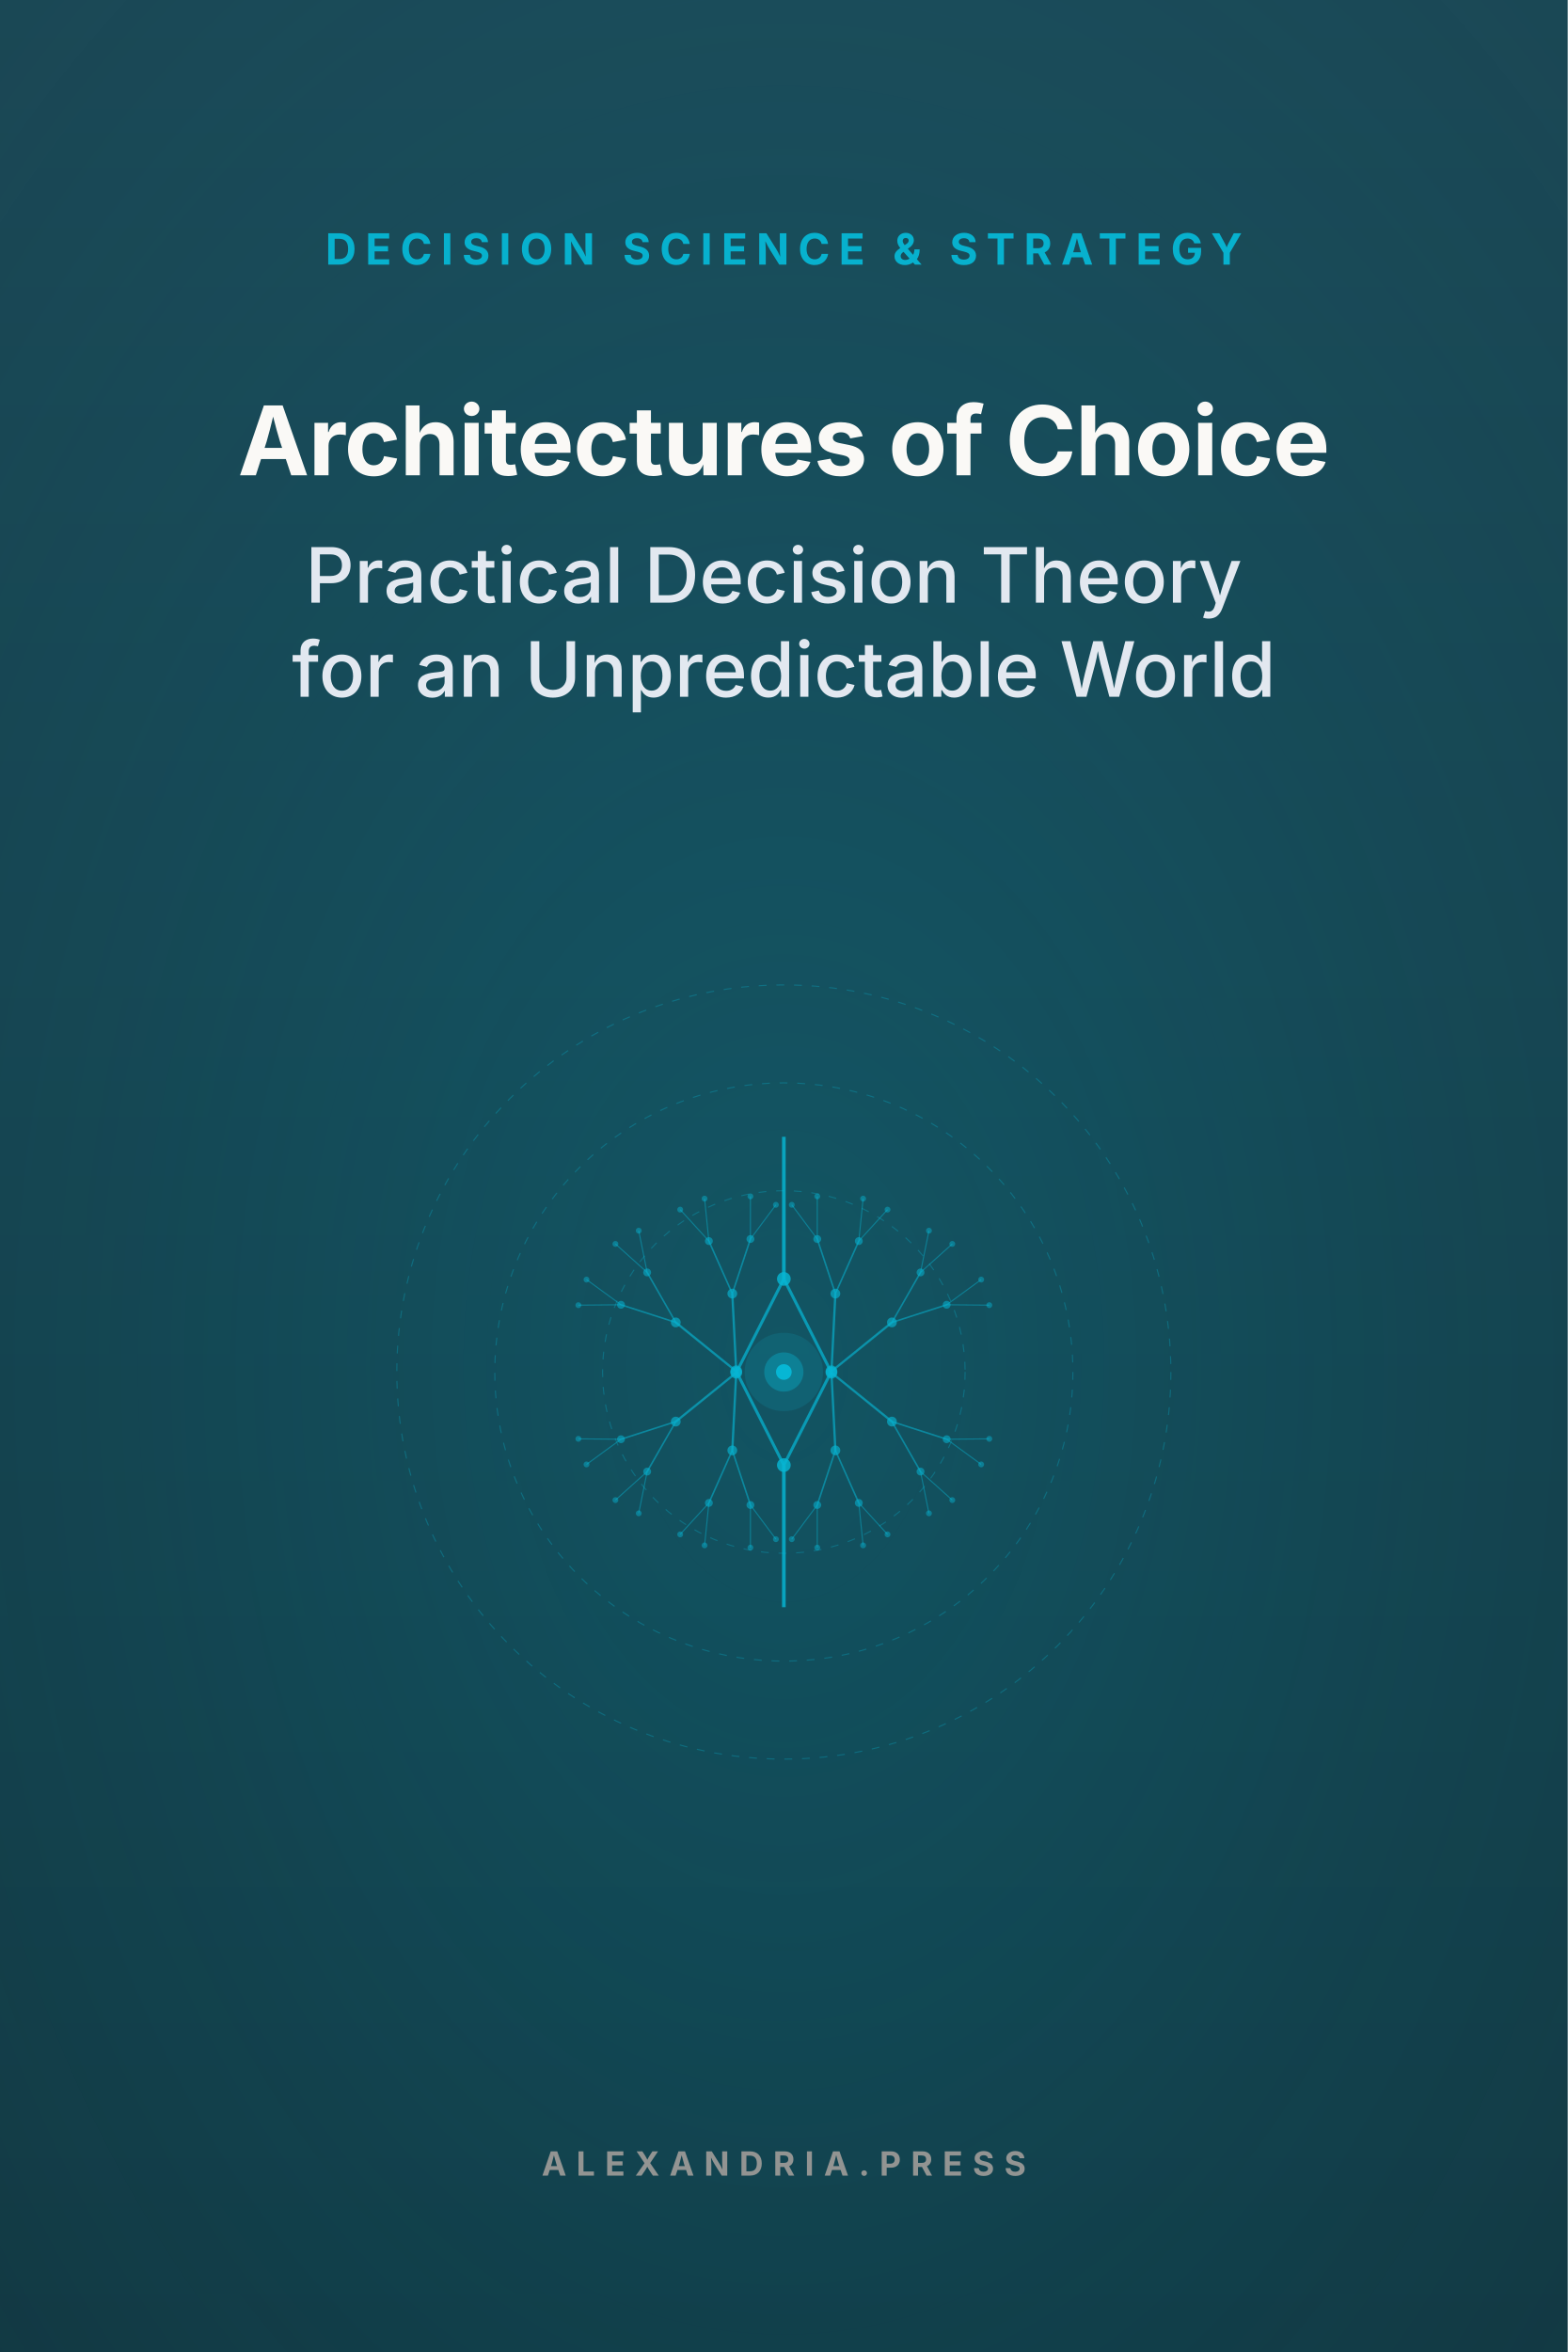
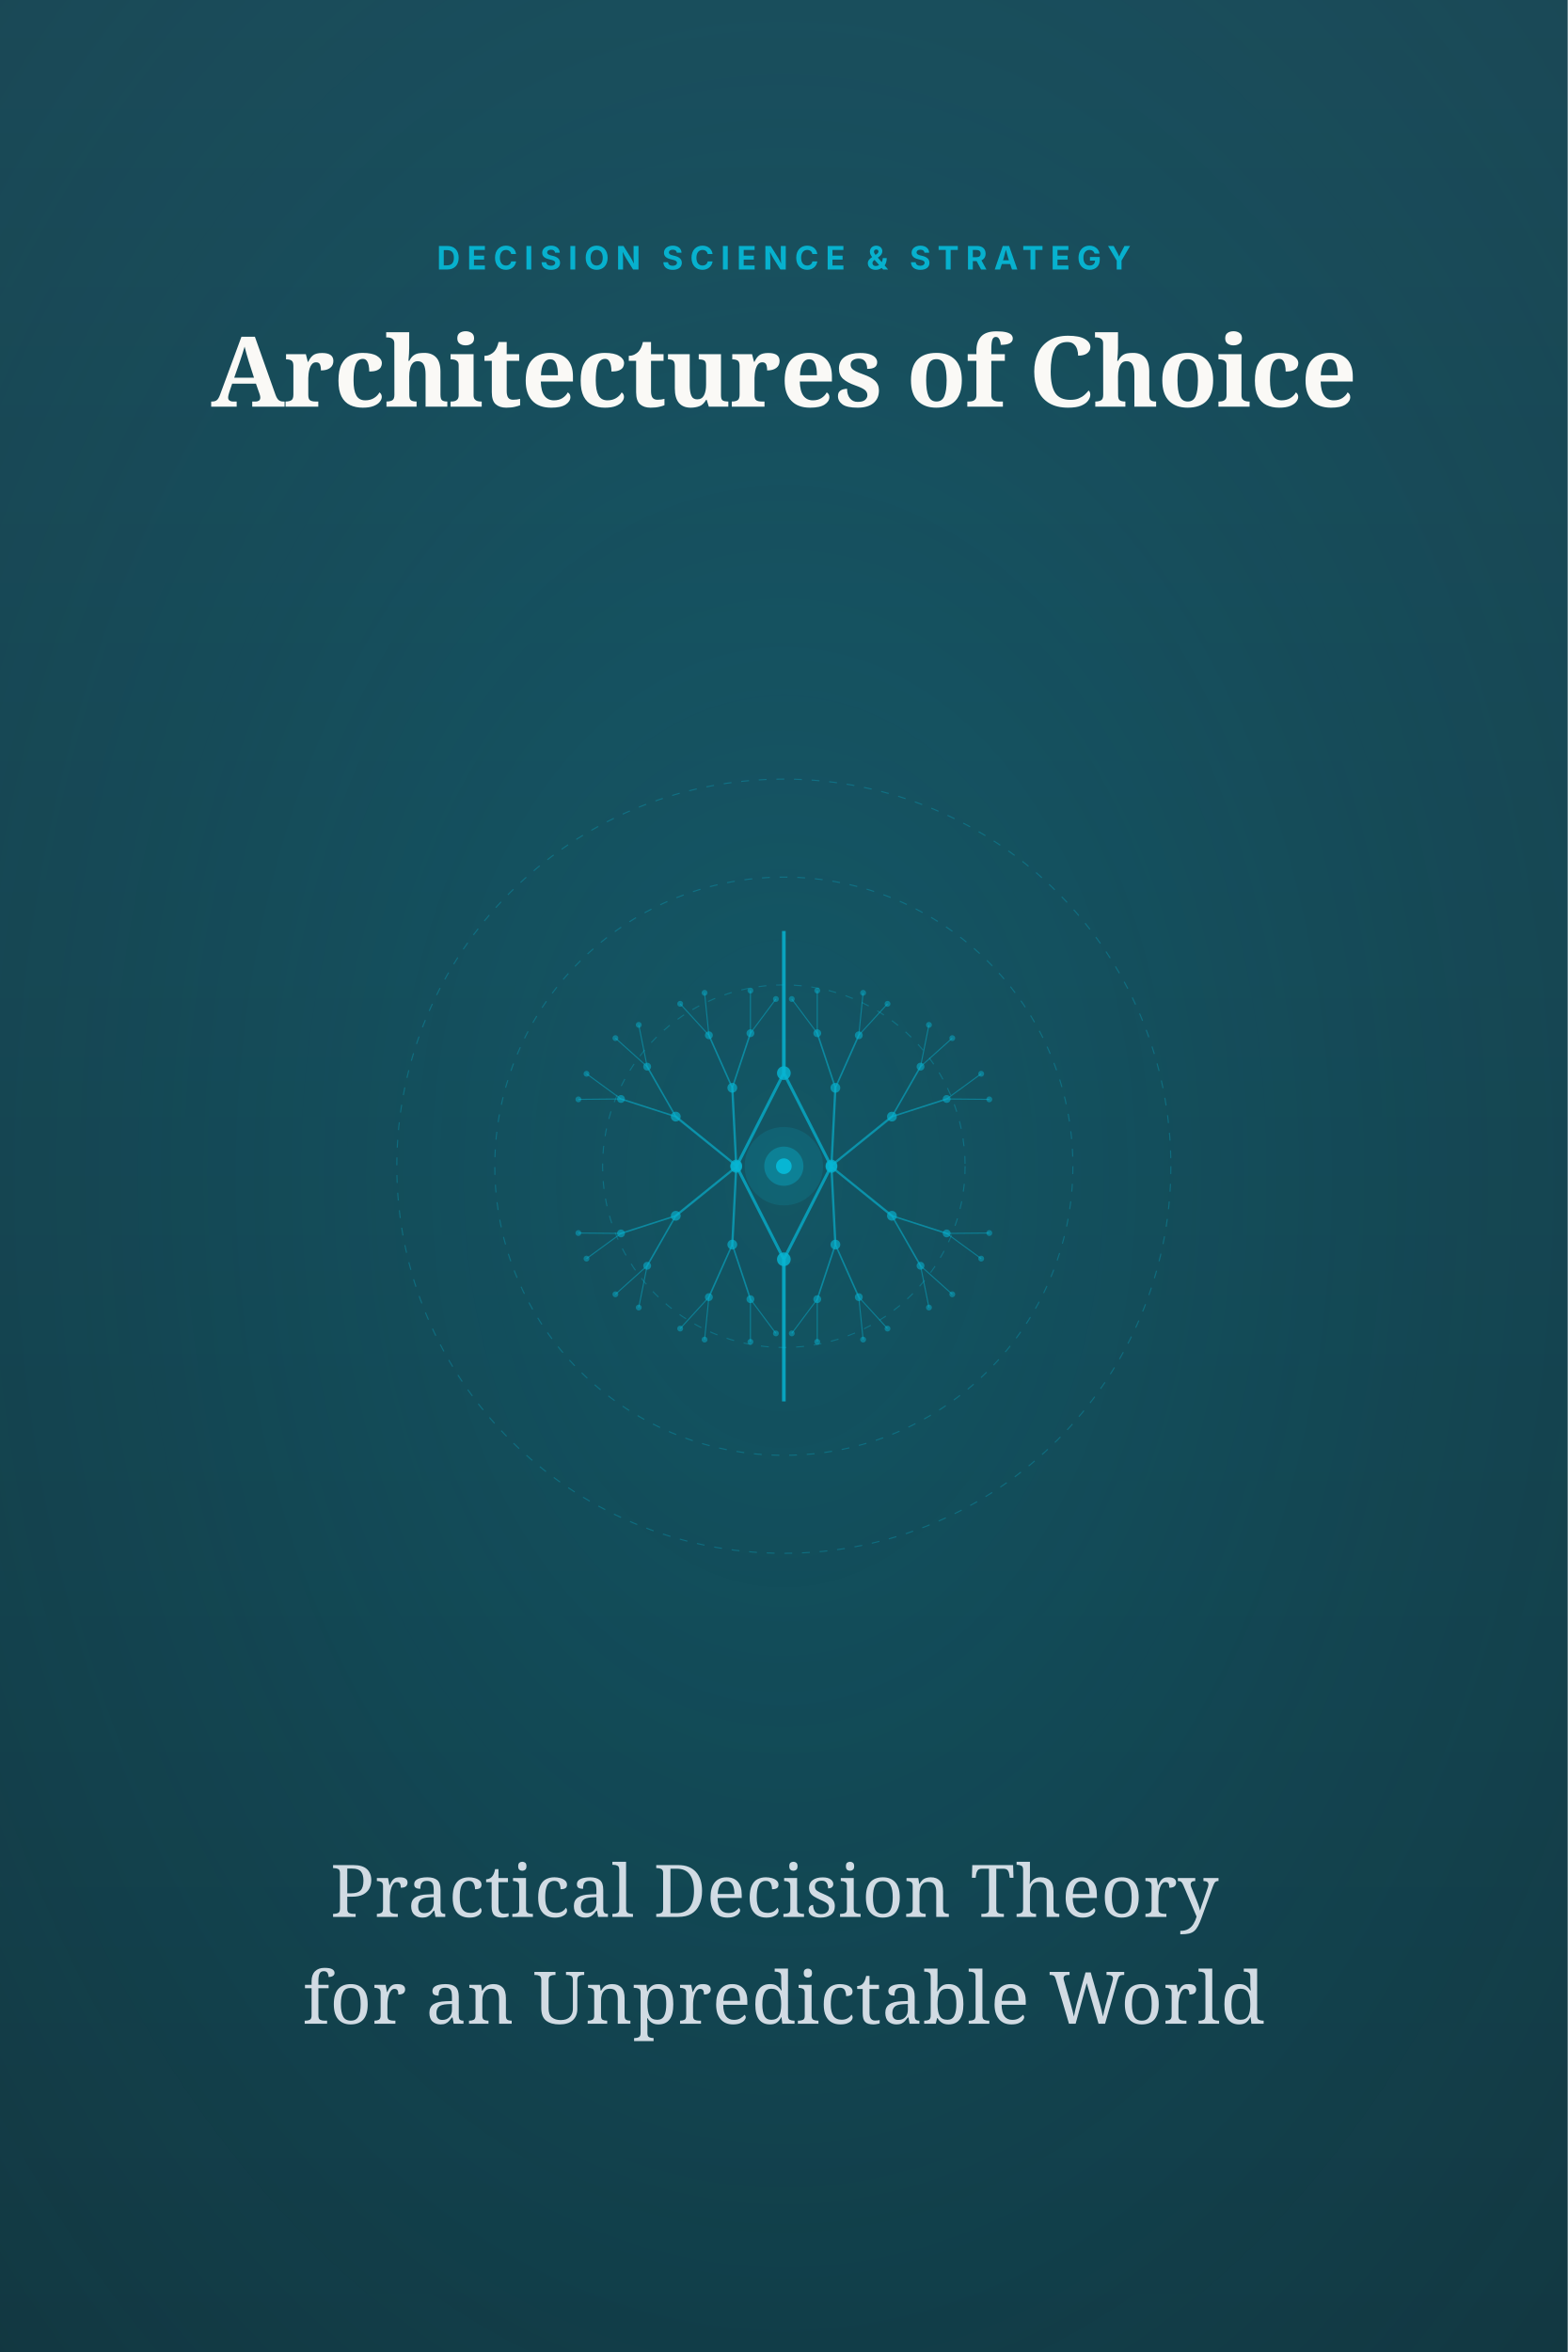
<svg xmlns="http://www.w3.org/2000/svg" viewBox="0 0 1600 2400" width="100%" height="100%">
  <defs>
    <linearGradient id="bg-architectures-of-choice" x1="0%" y1="0%" x2="0%" y2="100%">
      <stop offset="0%" stop-color="#1c3e4a" />
      <stop offset="60%" stop-color="#16323b" />
      <stop offset="100%" stop-color="#132b33" />
    </linearGradient>
-     <radialGradient id="halo-architectures-of-choice" cx="50%" cy="58%" r="75%">
+     <radialGradient id="halo-architectures-of-choice" cx="50%" cy="50%" r="75%">
      <stop offset="0%" stop-color="#06b6d4" stop-opacity="0.26" />
      <stop offset="55%" stop-color="#06b6d4" stop-opacity="0.15" />
      <stop offset="100%" stop-color="#06b6d4" stop-opacity="0.08" />
    </radialGradient>
  </defs>
  <rect width="1600" height="2400" fill="url(#bg-architectures-of-choice)" />
  <rect width="1600" height="2400" fill="url(#halo-architectures-of-choice)" />
-   <g text-anchor="middle" font-family="'Inter', -apple-system, sans-serif">
-     <text x="800" y="270" font-size="44" font-weight="700" letter-spacing="9" fill="#06b6d4" opacity="0.95">DECISION SCIENCE &amp; STRATEGY</text>
+   <g text-anchor="middle" font-family="'Inter', -apple-system, BlinkMacSystemFont, sans-serif">
+     <text x="800" y="275" font-size="33" font-weight="700" letter-spacing="7" fill="#06b6d4" opacity="0.95">DECISION SCIENCE &amp; STRATEGY</text>
  </g>
  <g text-anchor="middle">
-     <text x="800" y="485" font-family="'Inter', -apple-system, BlinkMacSystemFont, 'Segoe UI', sans-serif" font-size="98" font-weight="700" letter-spacing="-0.01em" fill="#faf9f6">
-       Architectures of Choice
-     </text>
-     <text x="800" y="615" font-family="'Inter', -apple-system, BlinkMacSystemFont, 'Segoe UI', sans-serif" font-size="78" font-weight="500" fill="#e2e8f0">
-       <tspan x="800" dy="0">Practical Decision Theory</tspan>
-       <tspan x="800" dy="96">for an Unpredictable World</tspan>
-     </text>
+     <text x="800" y="415" font-family="'Literata', Georgia, serif" font-size="100" font-weight="700" letter-spacing="-0.01em" fill="#faf9f6">Architectures of Choice</text>
  </g>
-   <g class="emblem-choice">
+   <g class="emblem-choice" transform="translate(0, -210)">
    <circle cx="800" cy="1400" r="185" stroke="#06b6d4" stroke-width="1.1" stroke-dasharray="8,10" fill="none" opacity="0.3" />
    <circle cx="800" cy="1400" r="295" stroke="#06b6d4" stroke-width="1.1" stroke-dasharray="8,10" fill="none" opacity="0.3" />
    <circle cx="800" cy="1400" r="395" stroke="#06b6d4" stroke-width="1.1" stroke-dasharray="8,10" fill="none" opacity="0.3" />
    <line x1="800.0" y1="1640.0" x2="800.0" y2="1495.0" stroke="#06b6d4" stroke-width="3.7" opacity="0.81" />
    <circle cx="800.0" cy="1495.0" r="7.0" fill="#06b6d4" opacity="0.81" />
    <line x1="800.0" y1="1495.0" x2="751.4" y2="1399.3" stroke="#06b6d4" stroke-width="3.0" opacity="0.72" />
    <circle cx="751.4" cy="1399.3" r="6.0" fill="#06b6d4" opacity="0.72" />
    <line x1="751.4" y1="1399.3" x2="689.7" y2="1349.4" stroke="#06b6d4" stroke-width="2.3" opacity="0.63" />
    <circle cx="689.7" cy="1349.4" r="5.0" fill="#06b6d4" opacity="0.63" />
    <line x1="689.7" y1="1349.4" x2="633.8" y2="1331.4" stroke="#06b6d4" stroke-width="1.6" opacity="0.54" />
    <circle cx="633.8" cy="1331.4" r="4.0" fill="#06b6d4" opacity="0.54" />
    <line x1="633.8" y1="1331.4" x2="590.3" y2="1331.8" stroke="#06b6d4" stroke-width="1.1" opacity="0.45" />
    <circle cx="590.3" cy="1331.8" r="3.0" fill="#06b6d4" opacity="0.45" />
    <line x1="633.8" y1="1331.4" x2="598.6" y2="1305.7" stroke="#06b6d4" stroke-width="1.1" opacity="0.45" />
    <circle cx="598.6" cy="1305.7" r="3.0" fill="#06b6d4" opacity="0.45" />
    <line x1="689.7" y1="1349.4" x2="660.5" y2="1298.4" stroke="#06b6d4" stroke-width="1.6" opacity="0.54" />
    <circle cx="660.5" cy="1298.4" r="4.0" fill="#06b6d4" opacity="0.54" />
    <line x1="660.5" y1="1298.4" x2="628.1" y2="1269.3" stroke="#06b6d4" stroke-width="1.1" opacity="0.45" />
    <circle cx="628.1" cy="1269.3" r="3.0" fill="#06b6d4" opacity="0.45" />
    <line x1="660.5" y1="1298.4" x2="651.9" y2="1255.8" stroke="#06b6d4" stroke-width="1.1" opacity="0.45" />
    <circle cx="651.9" cy="1255.8" r="3.0" fill="#06b6d4" opacity="0.45" />
    <line x1="751.4" y1="1399.3" x2="747.4" y2="1320.0" stroke="#06b6d4" stroke-width="2.3" opacity="0.63" />
    <circle cx="747.4" cy="1320.0" r="5.0" fill="#06b6d4" opacity="0.63" />
    <line x1="747.4" y1="1320.0" x2="723.5" y2="1266.4" stroke="#06b6d4" stroke-width="1.6" opacity="0.54" />
    <circle cx="723.5" cy="1266.4" r="4.0" fill="#06b6d4" opacity="0.54" />
    <line x1="723.5" y1="1266.4" x2="694.2" y2="1234.3" stroke="#06b6d4" stroke-width="1.1" opacity="0.45" />
    <circle cx="694.2" cy="1234.3" r="3.0" fill="#06b6d4" opacity="0.45" />
    <line x1="723.5" y1="1266.4" x2="719.1" y2="1223.1" stroke="#06b6d4" stroke-width="1.1" opacity="0.45" />
    <circle cx="719.1" cy="1223.1" r="3.0" fill="#06b6d4" opacity="0.45" />
    <line x1="747.4" y1="1320.0" x2="765.9" y2="1264.3" stroke="#06b6d4" stroke-width="1.6" opacity="0.54" />
    <circle cx="765.9" cy="1264.3" r="4.0" fill="#06b6d4" opacity="0.54" />
    <line x1="765.9" y1="1264.3" x2="765.9" y2="1220.8" stroke="#06b6d4" stroke-width="1.1" opacity="0.45" />
    <circle cx="765.9" cy="1220.8" r="3.0" fill="#06b6d4" opacity="0.45" />
    <line x1="765.9" y1="1264.3" x2="791.9" y2="1229.4" stroke="#06b6d4" stroke-width="1.1" opacity="0.45" />
    <circle cx="791.9" cy="1229.4" r="3.0" fill="#06b6d4" opacity="0.45" />
    <line x1="800.0" y1="1495.0" x2="848.6" y2="1399.3" stroke="#06b6d4" stroke-width="3.0" opacity="0.72" />
    <circle cx="848.6" cy="1399.3" r="6.0" fill="#06b6d4" opacity="0.72" />
    <line x1="848.6" y1="1399.3" x2="852.6" y2="1320.0" stroke="#06b6d4" stroke-width="2.3" opacity="0.63" />
    <circle cx="852.6" cy="1320.0" r="5.0" fill="#06b6d4" opacity="0.63" />
    <line x1="852.6" y1="1320.0" x2="834.1" y2="1264.3" stroke="#06b6d4" stroke-width="1.6" opacity="0.54" />
    <circle cx="834.1" cy="1264.3" r="4.0" fill="#06b6d4" opacity="0.54" />
    <line x1="834.1" y1="1264.3" x2="808.1" y2="1229.4" stroke="#06b6d4" stroke-width="1.1" opacity="0.45" />
    <circle cx="808.1" cy="1229.4" r="3.0" fill="#06b6d4" opacity="0.45" />
    <line x1="834.1" y1="1264.3" x2="834.1" y2="1220.8" stroke="#06b6d4" stroke-width="1.1" opacity="0.45" />
    <circle cx="834.1" cy="1220.8" r="3.0" fill="#06b6d4" opacity="0.45" />
    <line x1="852.6" y1="1320.0" x2="876.5" y2="1266.4" stroke="#06b6d4" stroke-width="1.6" opacity="0.54" />
    <circle cx="876.5" cy="1266.4" r="4.0" fill="#06b6d4" opacity="0.54" />
    <line x1="876.5" y1="1266.4" x2="880.9" y2="1223.1" stroke="#06b6d4" stroke-width="1.1" opacity="0.45" />
    <circle cx="880.9" cy="1223.1" r="3.0" fill="#06b6d4" opacity="0.45" />
    <line x1="876.5" y1="1266.4" x2="905.8" y2="1234.3" stroke="#06b6d4" stroke-width="1.1" opacity="0.45" />
    <circle cx="905.8" cy="1234.3" r="3.0" fill="#06b6d4" opacity="0.45" />
    <line x1="848.6" y1="1399.3" x2="910.3" y2="1349.4" stroke="#06b6d4" stroke-width="2.3" opacity="0.63" />
    <circle cx="910.3" cy="1349.4" r="5.0" fill="#06b6d4" opacity="0.63" />
    <line x1="910.3" y1="1349.4" x2="939.5" y2="1298.4" stroke="#06b6d4" stroke-width="1.6" opacity="0.54" />
    <circle cx="939.5" cy="1298.4" r="4.0" fill="#06b6d4" opacity="0.54" />
    <line x1="939.5" y1="1298.4" x2="948.1" y2="1255.8" stroke="#06b6d4" stroke-width="1.1" opacity="0.45" />
    <circle cx="948.1" cy="1255.8" r="3.0" fill="#06b6d4" opacity="0.45" />
    <line x1="939.5" y1="1298.4" x2="971.9" y2="1269.3" stroke="#06b6d4" stroke-width="1.1" opacity="0.45" />
    <circle cx="971.9" cy="1269.3" r="3.0" fill="#06b6d4" opacity="0.45" />
    <line x1="910.3" y1="1349.4" x2="966.2" y2="1331.4" stroke="#06b6d4" stroke-width="1.6" opacity="0.54" />
    <circle cx="966.2" cy="1331.4" r="4.0" fill="#06b6d4" opacity="0.54" />
    <line x1="966.2" y1="1331.4" x2="1001.4" y2="1305.7" stroke="#06b6d4" stroke-width="1.1" opacity="0.45" />
    <circle cx="1001.4" cy="1305.7" r="3.0" fill="#06b6d4" opacity="0.45" />
    <line x1="966.2" y1="1331.4" x2="1009.7" y2="1331.8" stroke="#06b6d4" stroke-width="1.1" opacity="0.45" />
    <circle cx="1009.7" cy="1331.8" r="3.0" fill="#06b6d4" opacity="0.45" />
    <line x1="800.0" y1="1160.0" x2="800.0" y2="1305.0" stroke="#06b6d4" stroke-width="3.7" opacity="0.81" />
    <circle cx="800.0" cy="1305.0" r="7.0" fill="#06b6d4" opacity="0.81" />
    <line x1="800.0" y1="1305.0" x2="848.6" y2="1400.7" stroke="#06b6d4" stroke-width="3.0" opacity="0.72" />
    <circle cx="848.6" cy="1400.7" r="6.0" fill="#06b6d4" opacity="0.72" />
    <line x1="848.6" y1="1400.7" x2="910.3" y2="1450.6" stroke="#06b6d4" stroke-width="2.3" opacity="0.63" />
    <circle cx="910.3" cy="1450.6" r="5.0" fill="#06b6d4" opacity="0.63" />
    <line x1="910.3" y1="1450.6" x2="966.2" y2="1468.6" stroke="#06b6d4" stroke-width="1.6" opacity="0.54" />
    <circle cx="966.2" cy="1468.6" r="4.0" fill="#06b6d4" opacity="0.54" />
    <line x1="966.2" y1="1468.6" x2="1009.7" y2="1468.2" stroke="#06b6d4" stroke-width="1.1" opacity="0.45" />
    <circle cx="1009.7" cy="1468.2" r="3.0" fill="#06b6d4" opacity="0.45" />
    <line x1="966.2" y1="1468.6" x2="1001.4" y2="1494.3" stroke="#06b6d4" stroke-width="1.1" opacity="0.45" />
    <circle cx="1001.4" cy="1494.3" r="3.0" fill="#06b6d4" opacity="0.45" />
    <line x1="910.3" y1="1450.6" x2="939.5" y2="1501.6" stroke="#06b6d4" stroke-width="1.6" opacity="0.54" />
    <circle cx="939.5" cy="1501.6" r="4.0" fill="#06b6d4" opacity="0.54" />
    <line x1="939.5" y1="1501.6" x2="971.9" y2="1530.7" stroke="#06b6d4" stroke-width="1.1" opacity="0.45" />
    <circle cx="971.9" cy="1530.7" r="3.0" fill="#06b6d4" opacity="0.45" />
    <line x1="939.5" y1="1501.6" x2="948.1" y2="1544.2" stroke="#06b6d4" stroke-width="1.1" opacity="0.45" />
    <circle cx="948.1" cy="1544.2" r="3.0" fill="#06b6d4" opacity="0.45" />
    <line x1="848.6" y1="1400.7" x2="852.6" y2="1480.0" stroke="#06b6d4" stroke-width="2.3" opacity="0.63" />
    <circle cx="852.6" cy="1480.0" r="5.0" fill="#06b6d4" opacity="0.63" />
    <line x1="852.6" y1="1480.0" x2="876.5" y2="1533.6" stroke="#06b6d4" stroke-width="1.6" opacity="0.54" />
    <circle cx="876.5" cy="1533.6" r="4.0" fill="#06b6d4" opacity="0.54" />
    <line x1="876.5" y1="1533.6" x2="905.8" y2="1565.7" stroke="#06b6d4" stroke-width="1.1" opacity="0.45" />
    <circle cx="905.8" cy="1565.7" r="3.0" fill="#06b6d4" opacity="0.45" />
    <line x1="876.5" y1="1533.6" x2="880.9" y2="1576.9" stroke="#06b6d4" stroke-width="1.1" opacity="0.45" />
    <circle cx="880.9" cy="1576.9" r="3.0" fill="#06b6d4" opacity="0.45" />
    <line x1="852.6" y1="1480.0" x2="834.1" y2="1535.7" stroke="#06b6d4" stroke-width="1.6" opacity="0.54" />
    <circle cx="834.1" cy="1535.7" r="4.0" fill="#06b6d4" opacity="0.54" />
    <line x1="834.1" y1="1535.7" x2="834.1" y2="1579.2" stroke="#06b6d4" stroke-width="1.1" opacity="0.45" />
    <circle cx="834.1" cy="1579.2" r="3.0" fill="#06b6d4" opacity="0.45" />
    <line x1="834.1" y1="1535.7" x2="808.1" y2="1570.6" stroke="#06b6d4" stroke-width="1.1" opacity="0.45" />
    <circle cx="808.1" cy="1570.6" r="3.0" fill="#06b6d4" opacity="0.45" />
    <line x1="800.0" y1="1305.0" x2="751.4" y2="1400.7" stroke="#06b6d4" stroke-width="3.0" opacity="0.72" />
    <circle cx="751.4" cy="1400.7" r="6.0" fill="#06b6d4" opacity="0.72" />
    <line x1="751.4" y1="1400.7" x2="747.4" y2="1480.0" stroke="#06b6d4" stroke-width="2.3" opacity="0.63" />
    <circle cx="747.4" cy="1480.0" r="5.0" fill="#06b6d4" opacity="0.63" />
    <line x1="747.4" y1="1480.0" x2="765.9" y2="1535.7" stroke="#06b6d4" stroke-width="1.6" opacity="0.54" />
    <circle cx="765.9" cy="1535.7" r="4.0" fill="#06b6d4" opacity="0.54" />
    <line x1="765.9" y1="1535.7" x2="791.9" y2="1570.6" stroke="#06b6d4" stroke-width="1.1" opacity="0.45" />
    <circle cx="791.9" cy="1570.6" r="3.0" fill="#06b6d4" opacity="0.45" />
    <line x1="765.9" y1="1535.7" x2="765.9" y2="1579.2" stroke="#06b6d4" stroke-width="1.1" opacity="0.45" />
    <circle cx="765.9" cy="1579.2" r="3.0" fill="#06b6d4" opacity="0.45" />
    <line x1="747.4" y1="1480.0" x2="723.5" y2="1533.6" stroke="#06b6d4" stroke-width="1.6" opacity="0.54" />
    <circle cx="723.5" cy="1533.6" r="4.0" fill="#06b6d4" opacity="0.54" />
    <line x1="723.5" y1="1533.6" x2="719.1" y2="1576.9" stroke="#06b6d4" stroke-width="1.1" opacity="0.45" />
    <circle cx="719.1" cy="1576.9" r="3.0" fill="#06b6d4" opacity="0.45" />
    <line x1="723.5" y1="1533.6" x2="694.2" y2="1565.7" stroke="#06b6d4" stroke-width="1.1" opacity="0.45" />
    <circle cx="694.2" cy="1565.7" r="3.0" fill="#06b6d4" opacity="0.45" />
    <line x1="751.4" y1="1400.7" x2="689.7" y2="1450.6" stroke="#06b6d4" stroke-width="2.3" opacity="0.63" />
    <circle cx="689.7" cy="1450.6" r="5.0" fill="#06b6d4" opacity="0.63" />
    <line x1="689.7" y1="1450.6" x2="660.5" y2="1501.6" stroke="#06b6d4" stroke-width="1.6" opacity="0.54" />
    <circle cx="660.5" cy="1501.6" r="4.0" fill="#06b6d4" opacity="0.54" />
    <line x1="660.5" y1="1501.6" x2="651.9" y2="1544.2" stroke="#06b6d4" stroke-width="1.1" opacity="0.45" />
    <circle cx="651.9" cy="1544.2" r="3.0" fill="#06b6d4" opacity="0.45" />
    <line x1="660.5" y1="1501.6" x2="628.1" y2="1530.7" stroke="#06b6d4" stroke-width="1.1" opacity="0.45" />
    <circle cx="628.1" cy="1530.7" r="3.0" fill="#06b6d4" opacity="0.45" />
    <line x1="689.7" y1="1450.6" x2="633.8" y2="1468.6" stroke="#06b6d4" stroke-width="1.6" opacity="0.54" />
    <circle cx="633.8" cy="1468.6" r="4.0" fill="#06b6d4" opacity="0.54" />
    <line x1="633.8" y1="1468.6" x2="598.6" y2="1494.3" stroke="#06b6d4" stroke-width="1.1" opacity="0.45" />
    <circle cx="598.6" cy="1494.3" r="3.0" fill="#06b6d4" opacity="0.45" />
    <line x1="633.8" y1="1468.6" x2="590.3" y2="1468.2" stroke="#06b6d4" stroke-width="1.1" opacity="0.45" />
    <circle cx="590.3" cy="1468.2" r="3.0" fill="#06b6d4" opacity="0.45" />
    <circle cx="800" cy="1400" r="40" fill="#06b6d4" opacity="0.14" />
    <circle cx="800" cy="1400" r="20" fill="#06b6d4" opacity="0.36" />
    <circle cx="800" cy="1400" r="8" fill="#06b6d4" />
  </g>
-   <g text-anchor="middle" font-family="'Inter', -apple-system, sans-serif">
-     <text x="800" y="2220" font-size="34" font-weight="700" letter-spacing="10" fill="#a8a29e" opacity="0.85">ALEXANDRIA.PRESS</text>
+   <g text-anchor="middle">
+     <text x="800" y="1956" font-family="'Literata', Georgia, serif" font-size="74" font-weight="500" letter-spacing="0.005em" fill="#e2e8f0" opacity="0.92">
+       <tspan x="800" dy="0">Practical Decision Theory</tspan>
+       <tspan x="800" dy="109">for an Unpredictable World</tspan>
+     </text>
  </g>
</svg>
